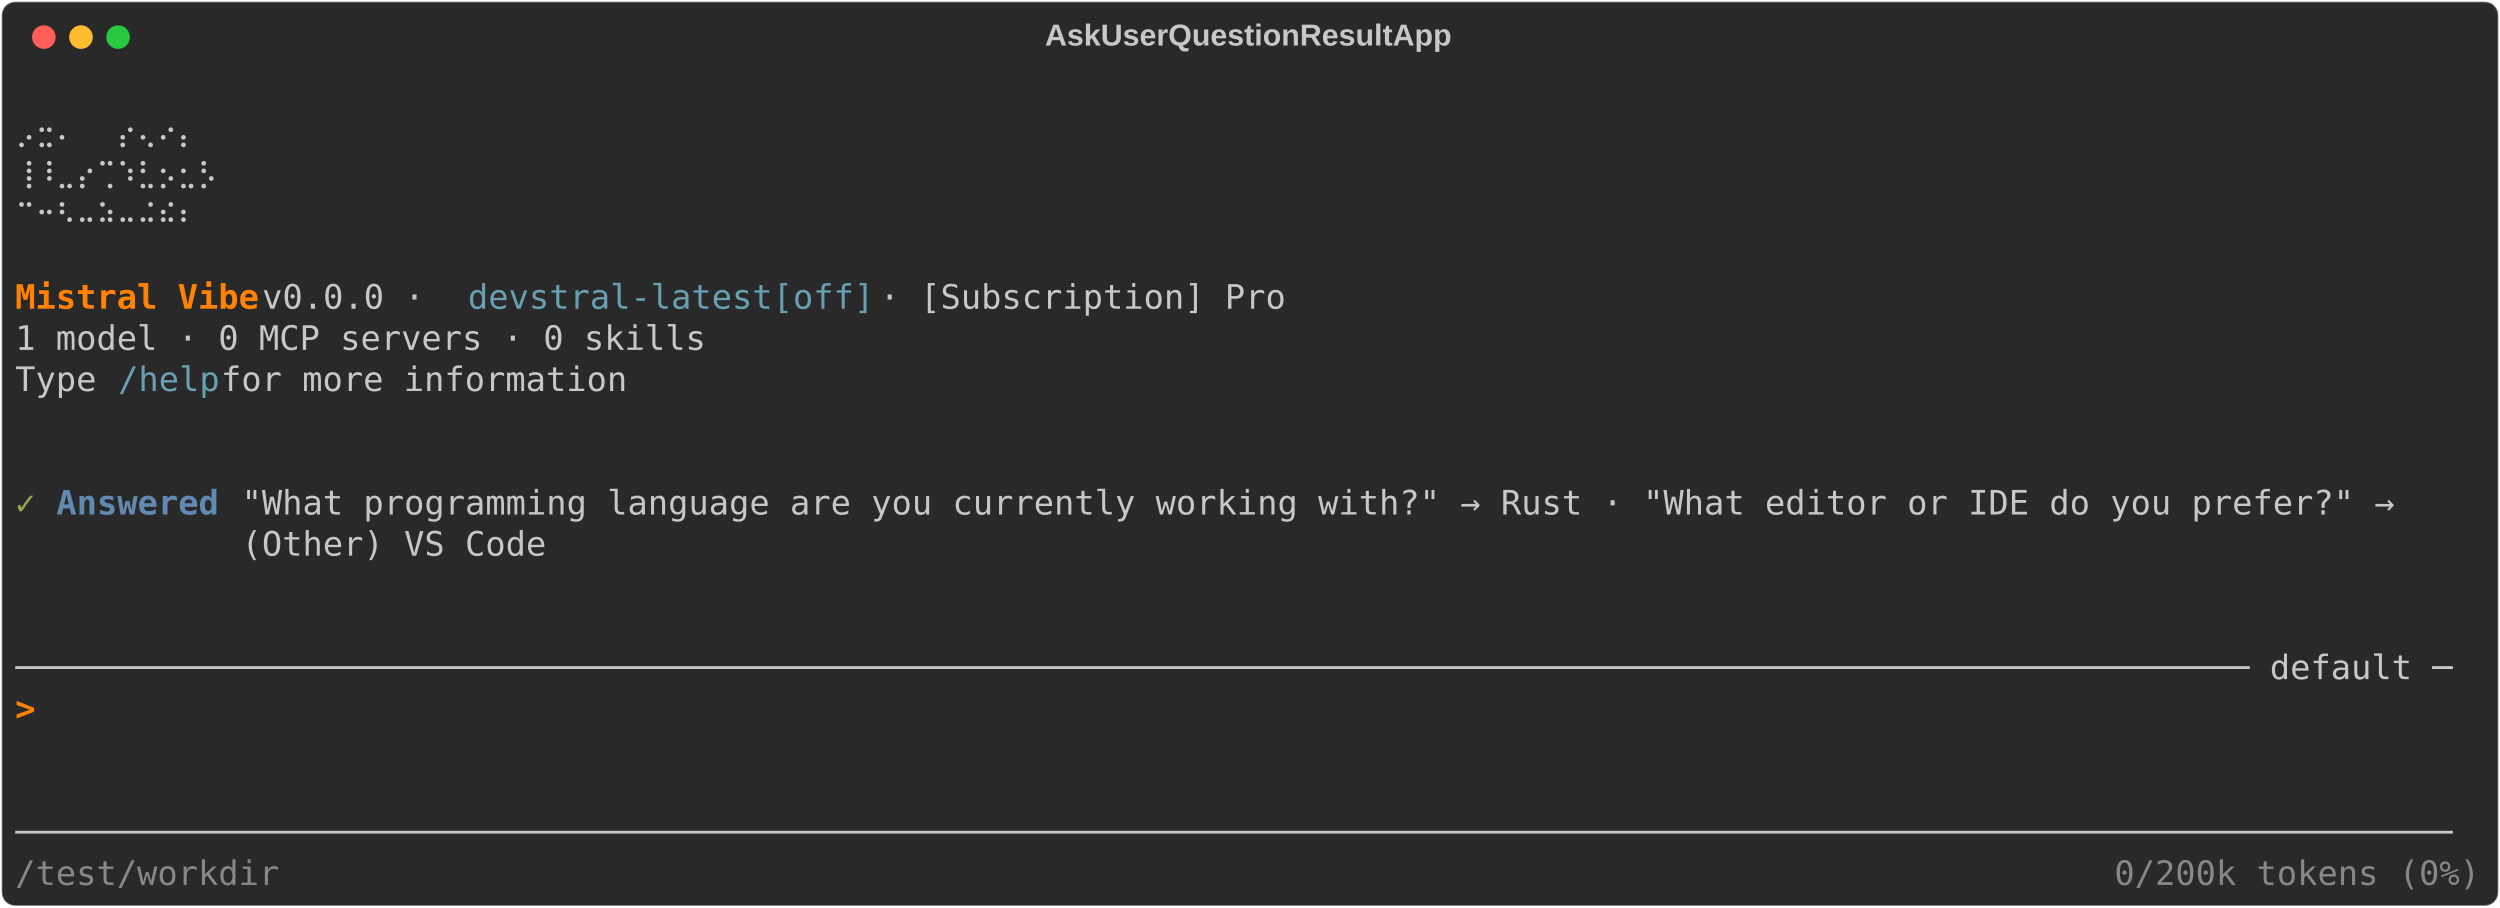
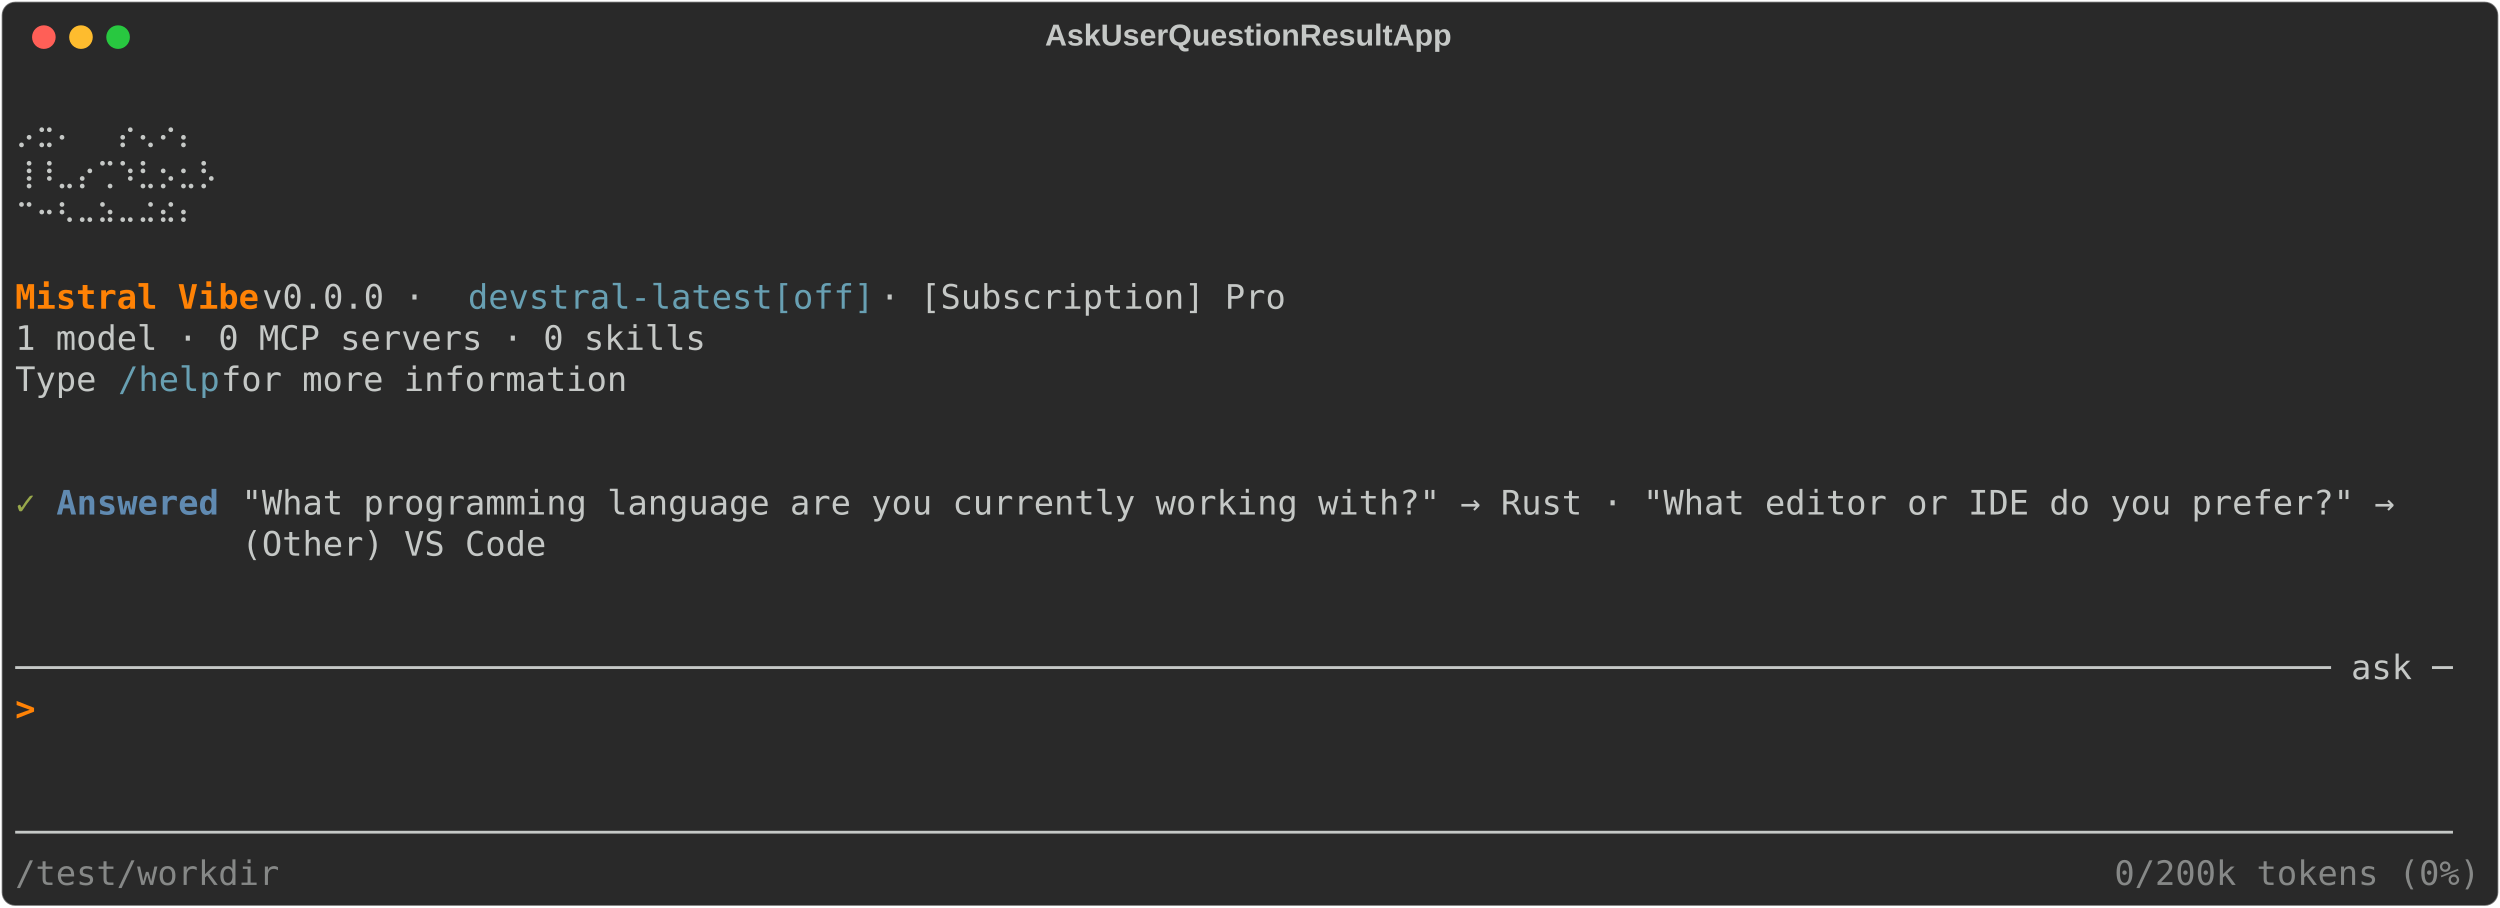
<svg xmlns="http://www.w3.org/2000/svg" class="rich-terminal" viewBox="0 0 1482 538.0">
  <style>

    @font-face {
        font-family: "Fira Code";
        src: local("FiraCode-Regular"),
                url("https://cdnjs.cloudflare.com/ajax/libs/firacode/6.2.0/woff2/FiraCode-Regular.woff2") format("woff2"),
                url("https://cdnjs.cloudflare.com/ajax/libs/firacode/6.2.0/woff/FiraCode-Regular.woff") format("woff");
        font-style: normal;
        font-weight: 400;
    }
    @font-face {
        font-family: "Fira Code";
        src: local("FiraCode-Bold"),
                url("https://cdnjs.cloudflare.com/ajax/libs/firacode/6.2.0/woff2/FiraCode-Bold.woff2") format("woff2"),
                url("https://cdnjs.cloudflare.com/ajax/libs/firacode/6.2.0/woff/FiraCode-Bold.woff") format("woff");
        font-style: bold;
        font-weight: 700;
    }

    .terminal-matrix {
        font-family: Fira Code, monospace;
        font-size: 20px;
        line-height: 24.4px;
        font-variant-east-asian: full-width;
    }

    .terminal-title {
        font-size: 18px;
        font-weight: bold;
        font-family: arial;
    }

    .terminal-r1 { fill: #c5c8c6 }
.terminal-r2 { fill: #ff8205;font-weight: bold }
.terminal-r3 { fill: #68a0b3 }
.terminal-r4 { fill: #98a84b }
.terminal-r5 { fill: #608ab1;font-weight: bold }
.terminal-r6 { fill: #868887 }
    </style>
  <defs>
    <clipPath id="terminal-clip-terminal">
      <rect x="0" y="0" width="1463.0" height="487.0" />
    </clipPath>
    <clipPath id="terminal-line-0">
      <rect x="0" y="1.5" width="1464" height="24.65" />
    </clipPath>
    <clipPath id="terminal-line-1">
      <rect x="0" y="25.9" width="1464" height="24.65" />
    </clipPath>
    <clipPath id="terminal-line-2">
      <rect x="0" y="50.3" width="1464" height="24.65" />
    </clipPath>
    <clipPath id="terminal-line-3">
      <rect x="0" y="74.7" width="1464" height="24.65" />
    </clipPath>
    <clipPath id="terminal-line-4">
      <rect x="0" y="99.1" width="1464" height="24.65" />
    </clipPath>
    <clipPath id="terminal-line-5">
      <rect x="0" y="123.5" width="1464" height="24.65" />
    </clipPath>
    <clipPath id="terminal-line-6">
      <rect x="0" y="147.9" width="1464" height="24.65" />
    </clipPath>
    <clipPath id="terminal-line-7">
      <rect x="0" y="172.3" width="1464" height="24.65" />
    </clipPath>
    <clipPath id="terminal-line-8">
      <rect x="0" y="196.7" width="1464" height="24.65" />
    </clipPath>
    <clipPath id="terminal-line-9">
      <rect x="0" y="221.1" width="1464" height="24.65" />
    </clipPath>
    <clipPath id="terminal-line-10">
      <rect x="0" y="245.5" width="1464" height="24.65" />
    </clipPath>
    <clipPath id="terminal-line-11">
      <rect x="0" y="269.9" width="1464" height="24.65" />
    </clipPath>
    <clipPath id="terminal-line-12">
      <rect x="0" y="294.3" width="1464" height="24.65" />
    </clipPath>
    <clipPath id="terminal-line-13">
      <rect x="0" y="318.7" width="1464" height="24.65" />
    </clipPath>
    <clipPath id="terminal-line-14">
      <rect x="0" y="343.1" width="1464" height="24.65" />
    </clipPath>
    <clipPath id="terminal-line-15">
      <rect x="0" y="367.5" width="1464" height="24.65" />
    </clipPath>
    <clipPath id="terminal-line-16">
      <rect x="0" y="391.9" width="1464" height="24.65" />
    </clipPath>
    <clipPath id="terminal-line-17">
      <rect x="0" y="416.3" width="1464" height="24.65" />
    </clipPath>
    <clipPath id="terminal-line-18">
      <rect x="0" y="440.7" width="1464" height="24.65" />
    </clipPath>
  </defs>
  <rect fill="#292929" stroke="rgba(255,255,255,0.35)" stroke-width="1" x="1" y="1" width="1480" height="536" rx="8" />
  <text class="terminal-title" fill="#c5c8c6" text-anchor="middle" x="740" y="27">AskUserQuestionResultApp</text>
  <g transform="translate(26,22)">
    <circle cx="0" cy="0" r="7" fill="#ff5f57" />
    <circle cx="22" cy="0" r="7" fill="#febc2e" />
    <circle cx="44" cy="0" r="7" fill="#28c840" />
  </g>
  <g transform="translate(9, 41)" clip-path="url(#terminal-clip-terminal)">
    <g class="terminal-matrix">
      <text class="terminal-r1" x="1464" y="20" textLength="12.2" clip-path="url(#terminal-line-0)">
</text>
      <text class="terminal-r1" x="0" y="44.4" textLength="134.2" clip-path="url(#terminal-line-1)">  ⡠⣒⠄  ⡔⢄⠔⡄</text>
      <text class="terminal-r1" x="1464" y="44.4" textLength="12.2" clip-path="url(#terminal-line-1)">
</text>
      <text class="terminal-r1" x="0" y="68.8" textLength="134.2" clip-path="url(#terminal-line-2)"> ⢸⠸⣀⡔⢉⠱⣃⡢⣂⡣</text>
      <text class="terminal-r1" x="1464" y="68.8" textLength="12.2" clip-path="url(#terminal-line-2)">
</text>
      <text class="terminal-r1" x="0" y="93.2" textLength="134.2" clip-path="url(#terminal-line-3)">  ⠉⠒⠣⠤⠵⠤⠬⠮⠆</text>
      <text class="terminal-r1" x="1464" y="93.2" textLength="12.2" clip-path="url(#terminal-line-3)">
</text>
      <text class="terminal-r1" x="1464" y="117.6" textLength="12.2" clip-path="url(#terminal-line-4)">
</text>
      <text class="terminal-r2" x="0" y="142" textLength="146.4" clip-path="url(#terminal-line-5)">Mistral Vibe</text>
      <text class="terminal-r1" x="146.4" y="142" textLength="122" clip-path="url(#terminal-line-5)"> v0.0.0 · </text>
      <text class="terminal-r3" x="268.4" y="142" textLength="244" clip-path="url(#terminal-line-5)">devstral-latest[off]</text>
      <text class="terminal-r1" x="512.4" y="142" textLength="256.2" clip-path="url(#terminal-line-5)"> · [Subscription] Pro</text>
      <text class="terminal-r1" x="1464" y="142" textLength="12.2" clip-path="url(#terminal-line-5)">
</text>
      <text class="terminal-r1" x="0" y="166.4" textLength="414.8" clip-path="url(#terminal-line-6)">1 model · 0 MCP servers · 0 skills</text>
      <text class="terminal-r1" x="1464" y="166.4" textLength="12.2" clip-path="url(#terminal-line-6)">
</text>
      <text class="terminal-r1" x="0" y="190.8" textLength="61" clip-path="url(#terminal-line-7)">Type </text>
      <text class="terminal-r3" x="61" y="190.8" textLength="61" clip-path="url(#terminal-line-7)">/help</text>
      <text class="terminal-r1" x="122" y="190.8" textLength="256.2" clip-path="url(#terminal-line-7)"> for more information</text>
      <text class="terminal-r1" x="1464" y="190.8" textLength="12.2" clip-path="url(#terminal-line-7)">
</text>
      <text class="terminal-r1" x="1464" y="215.2" textLength="12.2" clip-path="url(#terminal-line-8)">
</text>
      <text class="terminal-r1" x="1464" y="239.6" textLength="12.2" clip-path="url(#terminal-line-9)">
</text>
      <text class="terminal-r4" x="0" y="264" textLength="12.2" clip-path="url(#terminal-line-10)">✓</text>
      <text class="terminal-r5" x="24.4" y="264" textLength="97.6" clip-path="url(#terminal-line-10)">Answered</text>
      <text class="terminal-r1" x="134.2" y="264" textLength="1293.2" clip-path="url(#terminal-line-10)">"What programming language are you currently working with?" → Rust · "What editor or IDE do you prefer?" →</text>
      <text class="terminal-r1" x="1464" y="264" textLength="12.2" clip-path="url(#terminal-line-10)">
</text>
      <text class="terminal-r1" x="134.2" y="288.4" textLength="183" clip-path="url(#terminal-line-11)">(Other) VS Code</text>
      <text class="terminal-r1" x="1464" y="288.4" textLength="12.2" clip-path="url(#terminal-line-11)">
</text>
      <text class="terminal-r1" x="1464" y="312.8" textLength="12.2" clip-path="url(#terminal-line-12)">
</text>
      <text class="terminal-r1" x="1464" y="337.2" textLength="12.2" clip-path="url(#terminal-line-13)">
</text>
-       <text class="terminal-r1" x="0" y="361.6" textLength="1464" clip-path="url(#terminal-line-14)">────────────────────────────────────────────────────────────────────────────────────────────────────────────── default ─</text>
+       <text class="terminal-r1" x="0" y="361.6" textLength="1464" clip-path="url(#terminal-line-14)">────────────────────────────────────────────────────────────────────────────────────────────────────────────────── ask ─</text>
      <text class="terminal-r1" x="1464" y="361.6" textLength="12.2" clip-path="url(#terminal-line-14)">
</text>
      <text class="terminal-r2" x="0" y="386" textLength="12.2" clip-path="url(#terminal-line-15)">&gt;</text>
      <text class="terminal-r1" x="1464" y="386" textLength="12.2" clip-path="url(#terminal-line-15)">
</text>
      <text class="terminal-r1" x="1464" y="410.4" textLength="12.2" clip-path="url(#terminal-line-16)">
</text>
      <text class="terminal-r1" x="1464" y="434.8" textLength="12.2" clip-path="url(#terminal-line-17)">
</text>
      <text class="terminal-r1" x="0" y="459.2" textLength="1464" clip-path="url(#terminal-line-18)">────────────────────────────────────────────────────────────────────────────────────────────────────────────────────────</text>
      <text class="terminal-r1" x="1464" y="459.2" textLength="12.2" clip-path="url(#terminal-line-18)">
</text>
      <text class="terminal-r6" x="0" y="483.6" textLength="158.6" clip-path="url(#terminal-line-19)">/test/workdir</text>
      <text class="terminal-r6" x="1244.4" y="483.6" textLength="219.6" clip-path="url(#terminal-line-19)">0/200k tokens (0%)</text>
    </g>
  </g>
</svg>
